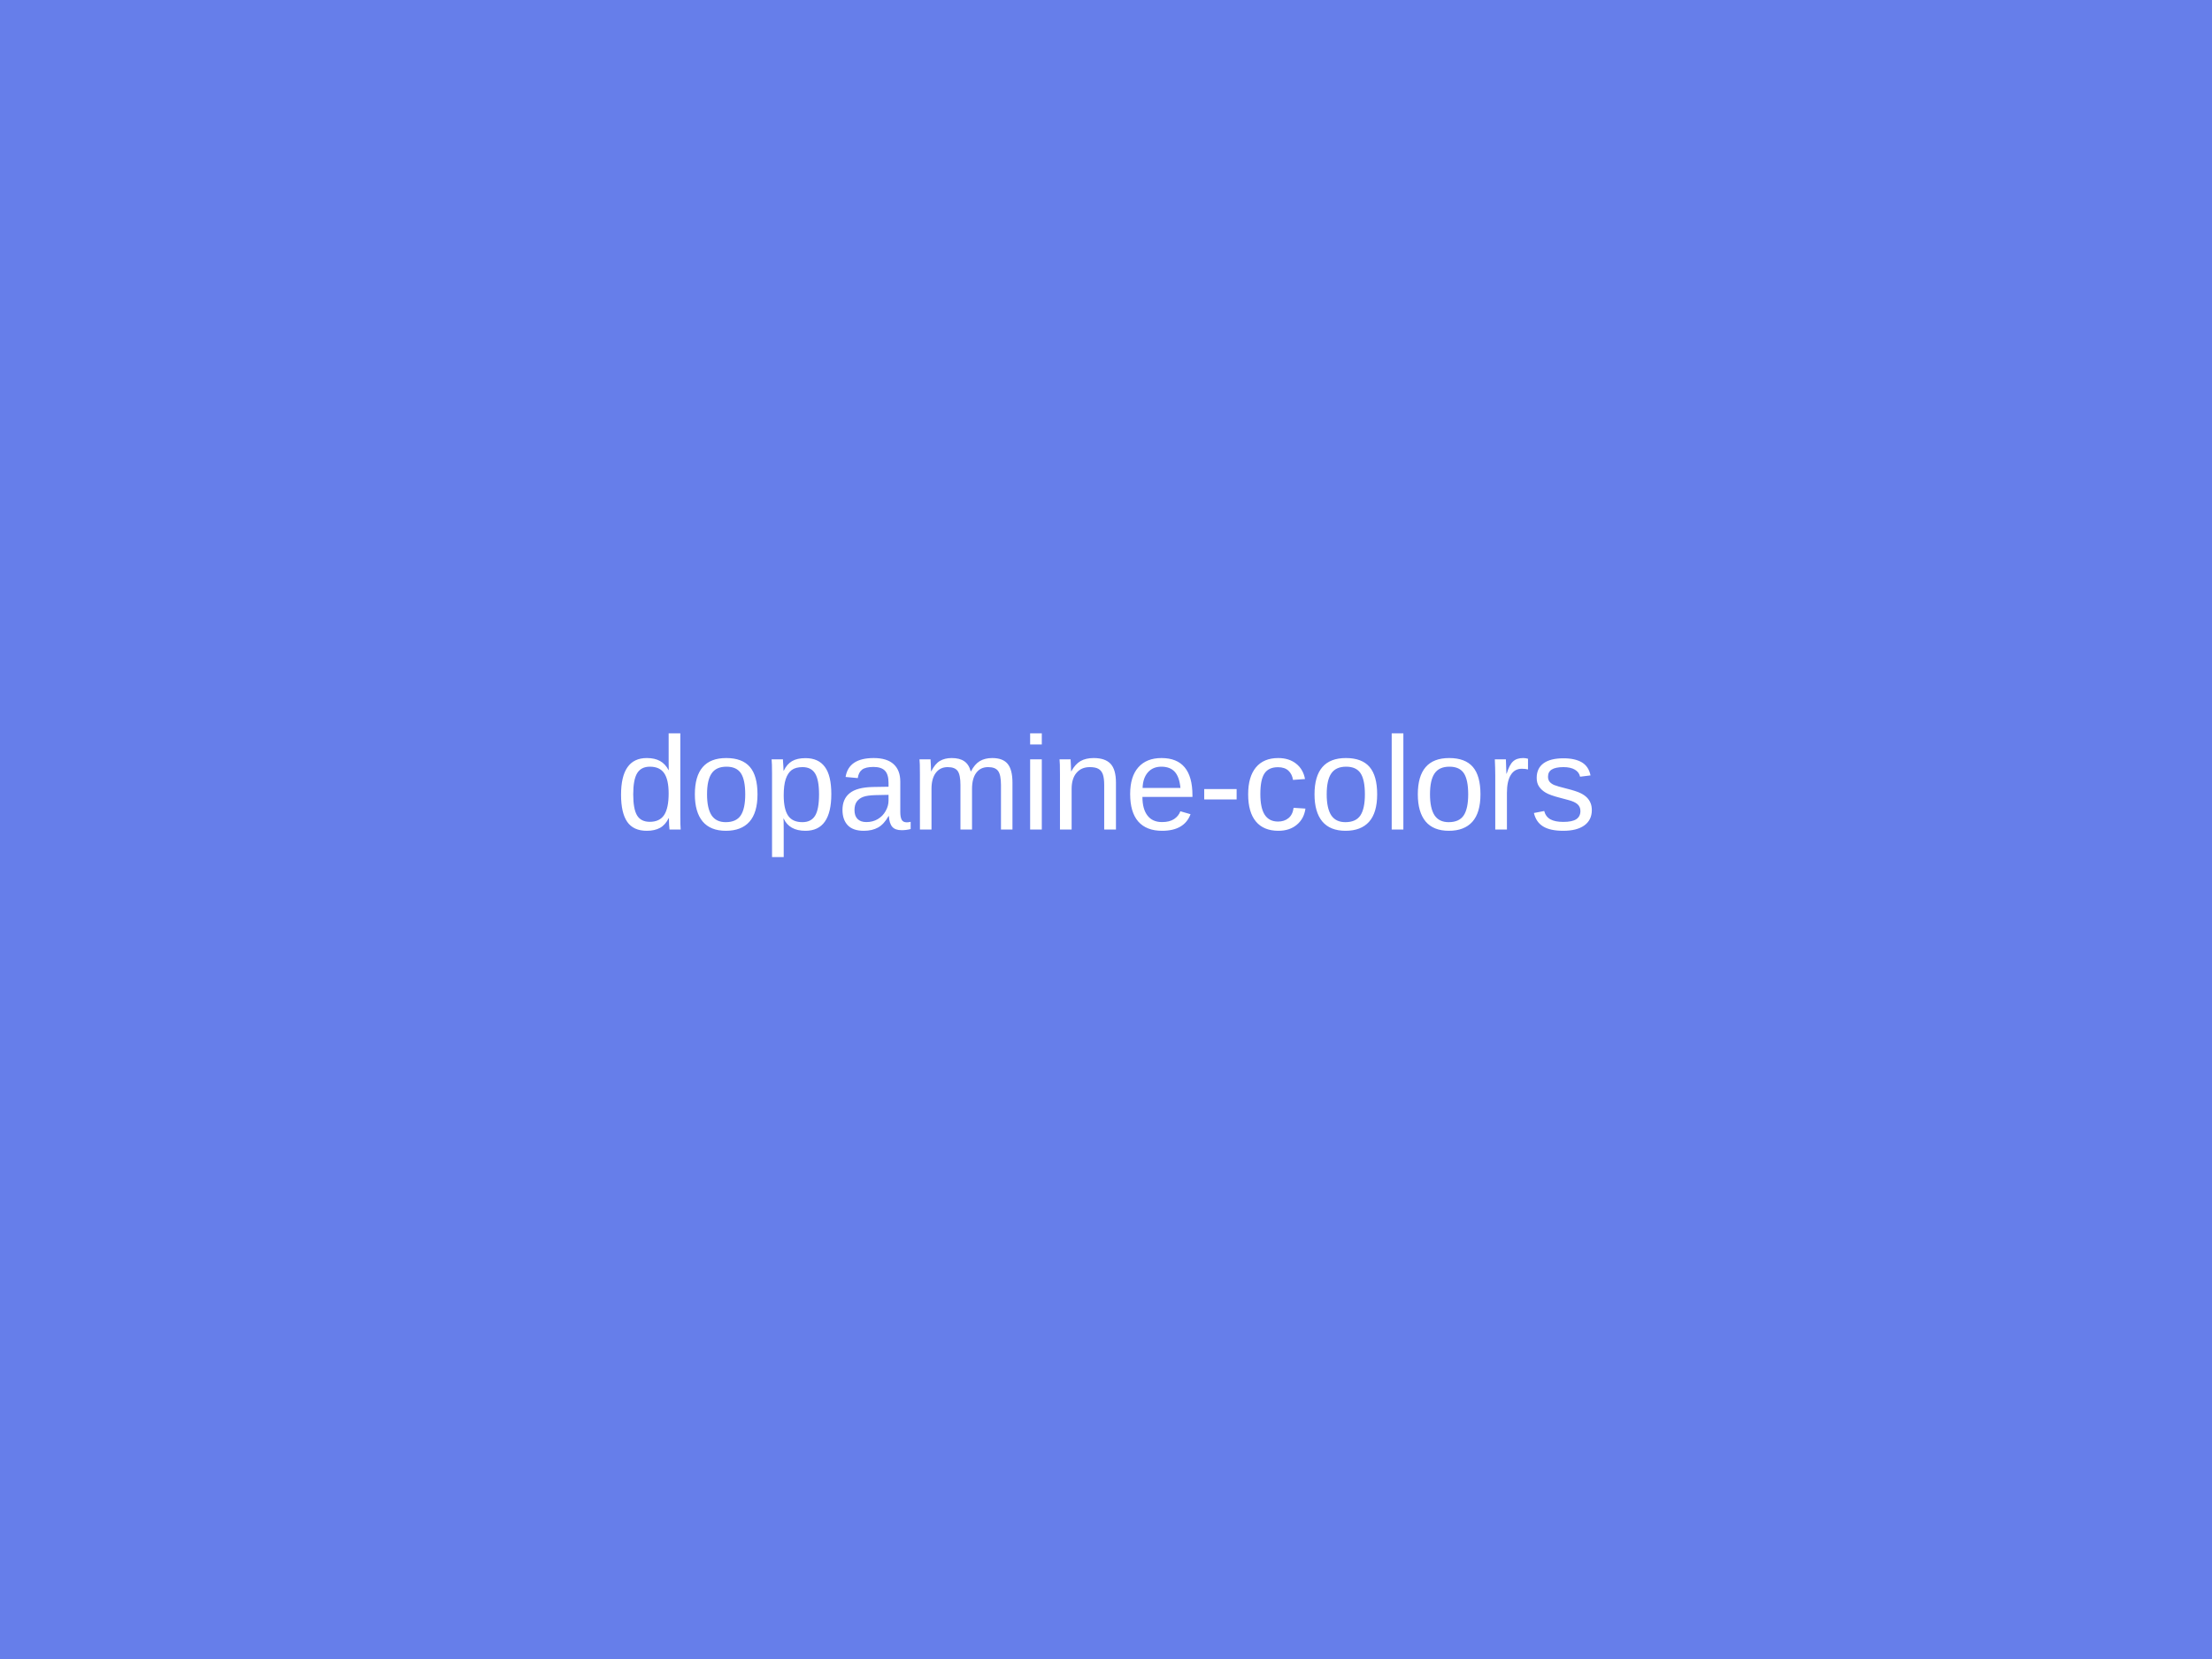
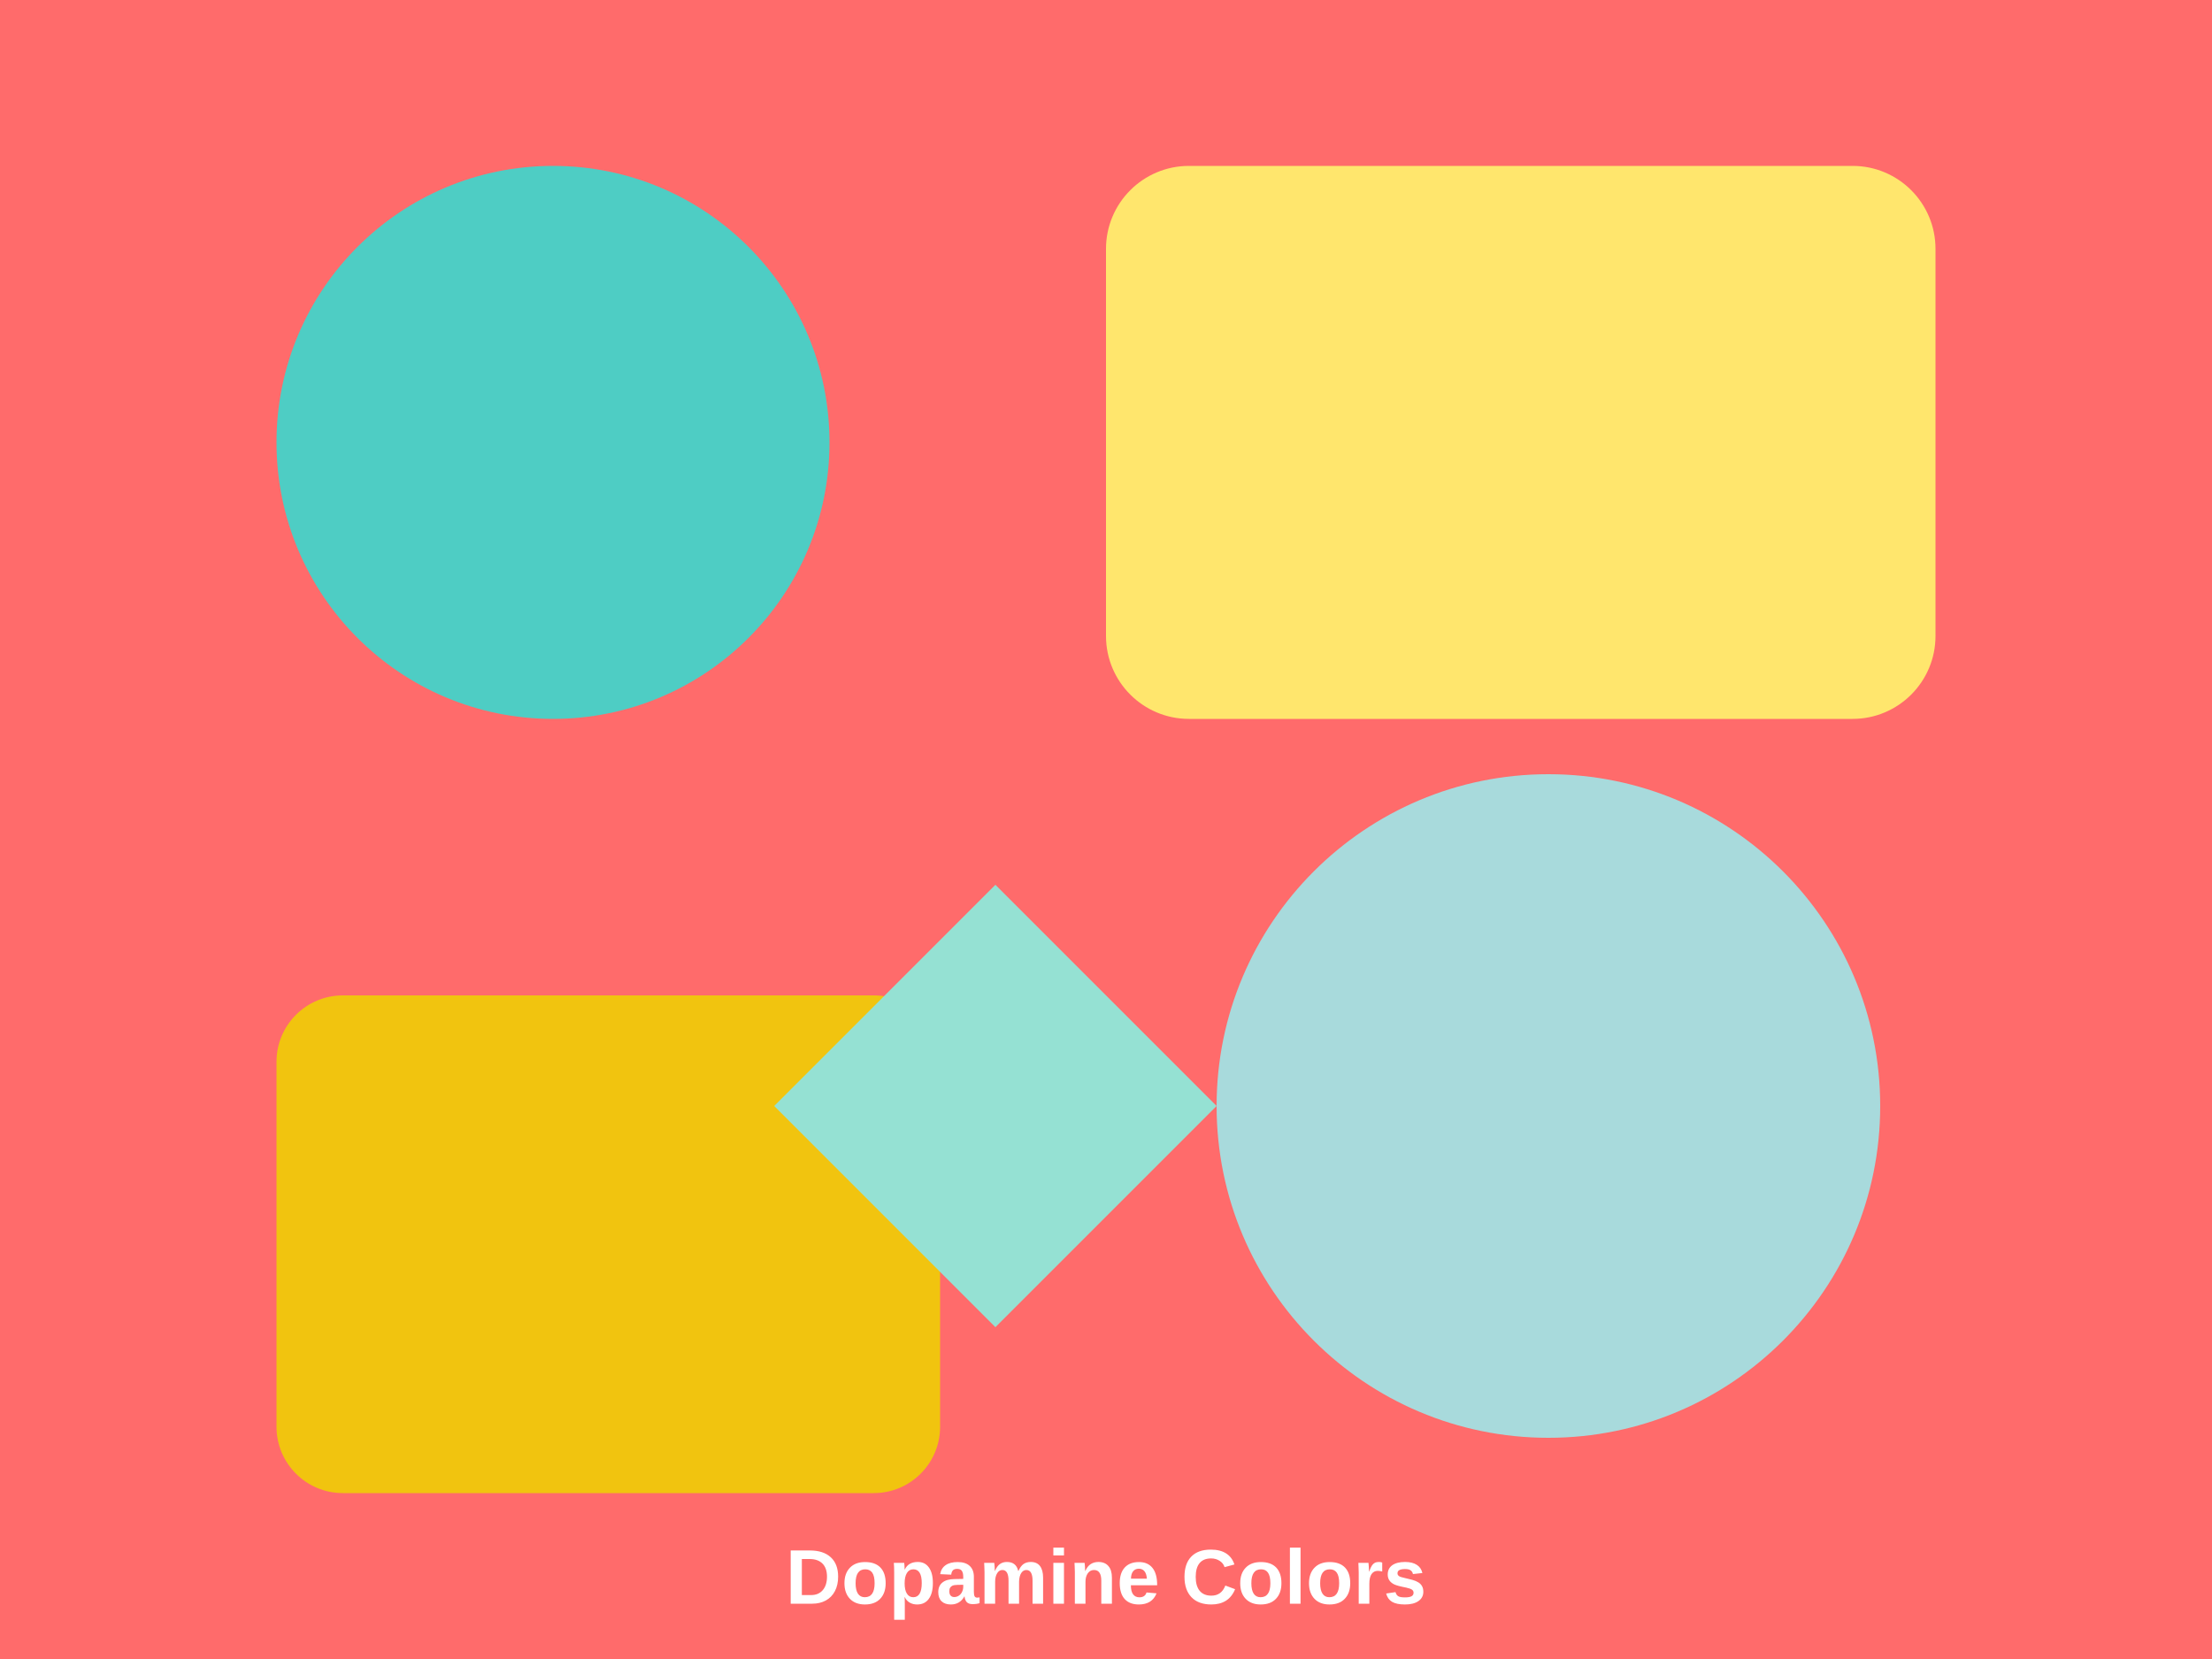
<svg xmlns="http://www.w3.org/2000/svg" width="400" height="300">
-   <rect width="400" height="300" fill="#667eea" />
-   <text x="200" y="150" font-family="Arial" font-size="24" fill="white" text-anchor="middle">dopamine-colors</text>
+   <rect width="400" height="300" fill="#ff6b6b" />
+   <circle cx="100" cy="80" r="50" fill="#4ecdc4" />
+   <rect x="200" y="30" width="150" height="100" rx="15" fill="#ffe66d" />
+   <circle cx="280" cy="200" r="60" fill="#a8dadc" />
+   <rect x="50" y="180" width="120" height="90" rx="12" fill="#f1c40f" />
+   <polygon points="180,160 220,200 180,240 140,200" fill="#95e1d3" />
+   <text x="200" y="290" font-family="Arial" font-size="14" fill="white" text-anchor="middle" font-weight="bold">Dopamine Colors</text>
</svg>
